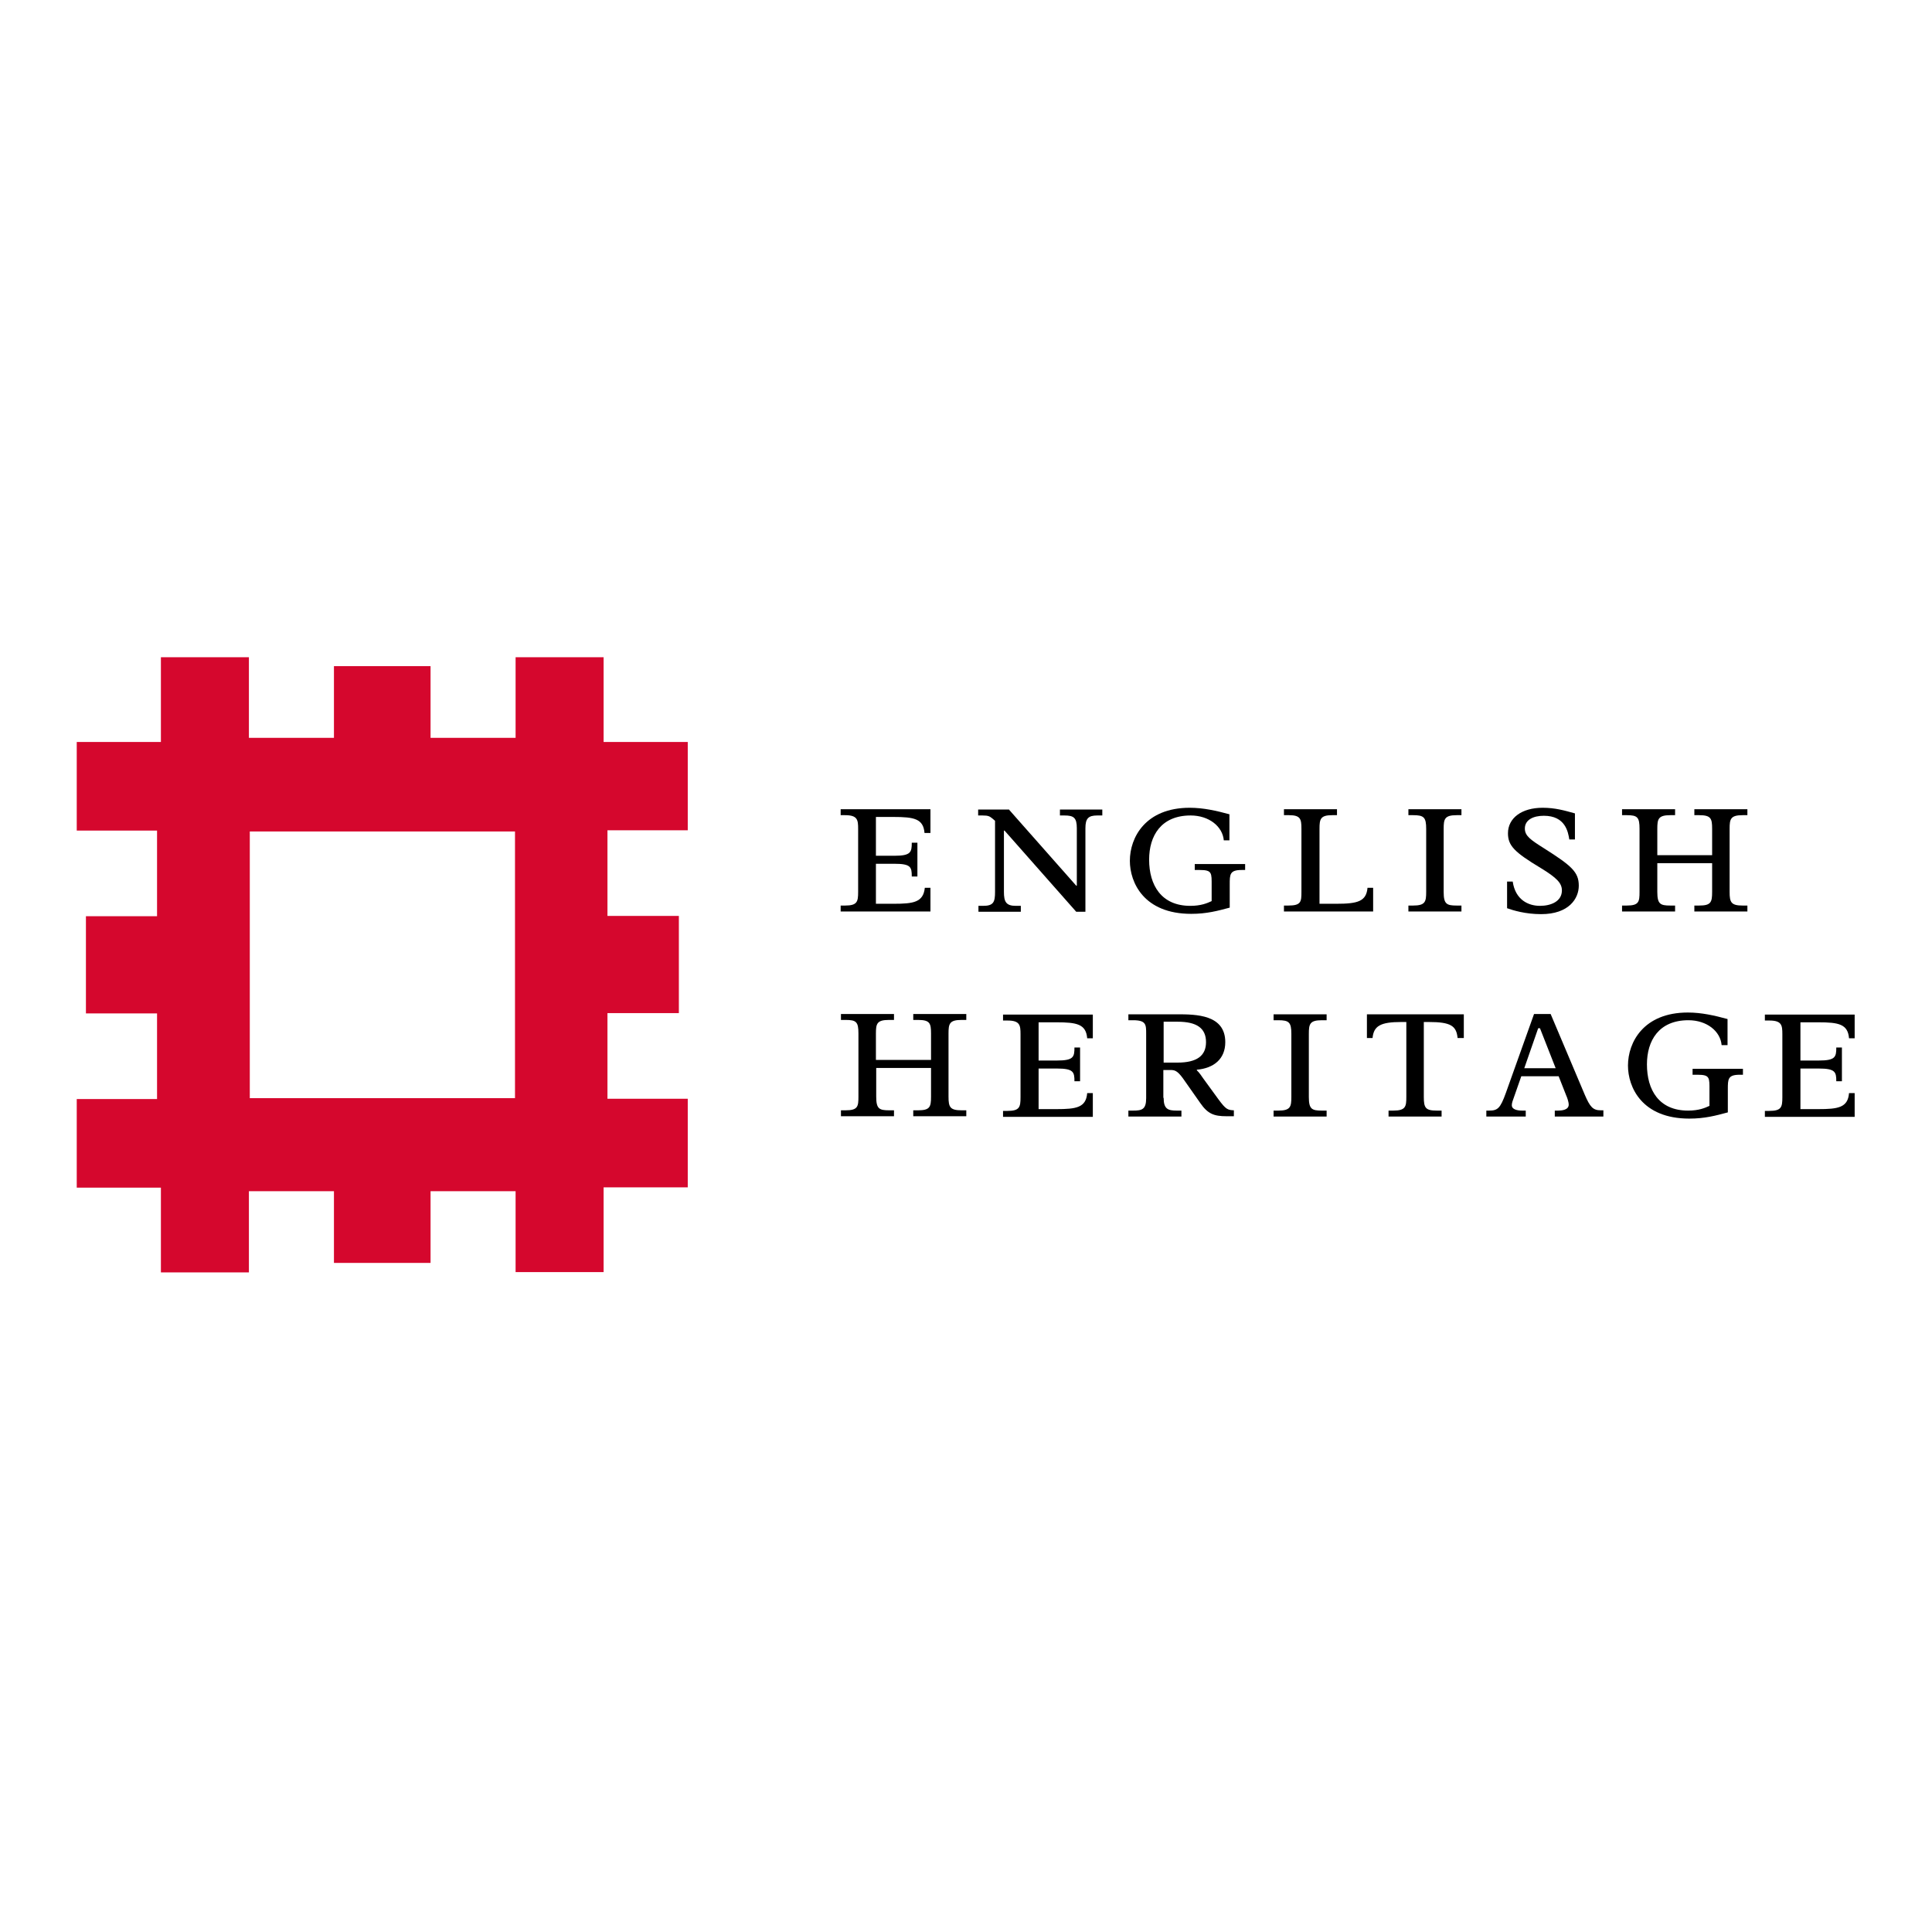
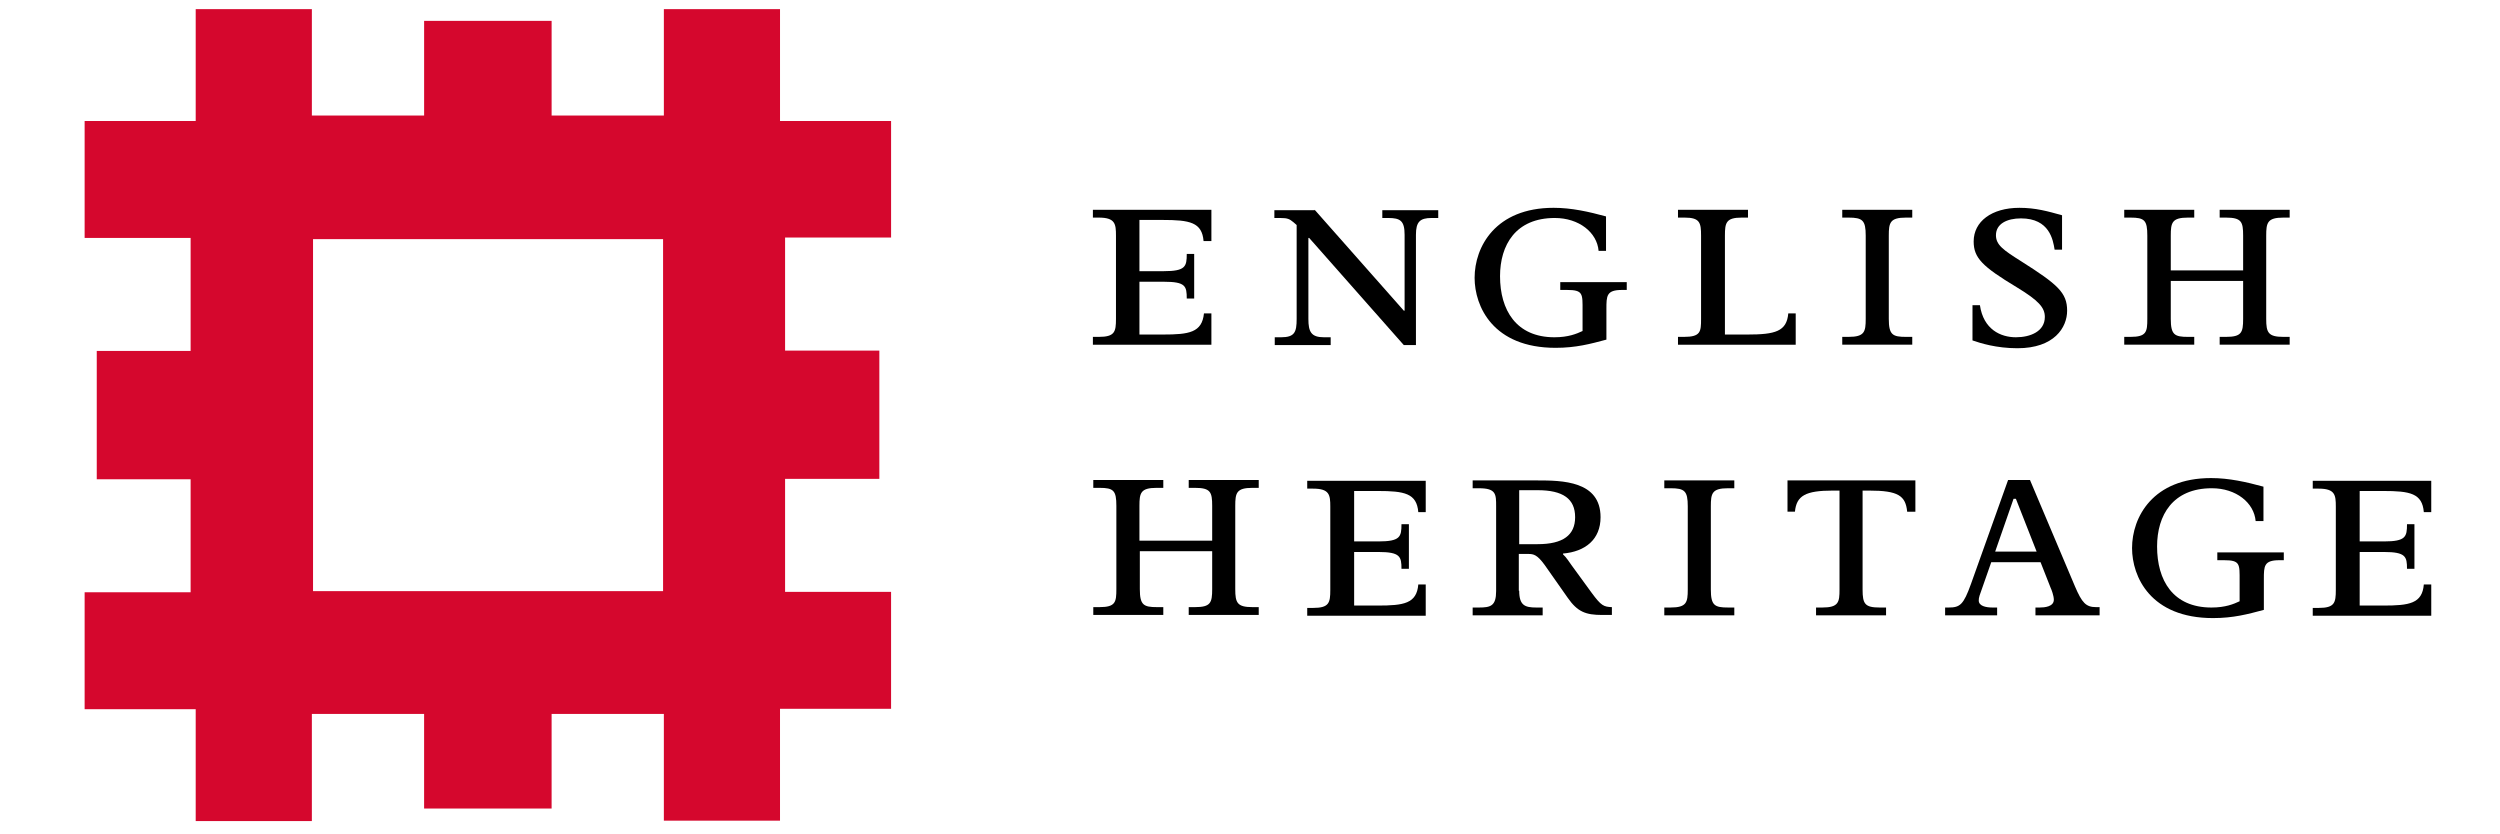
- <svg xmlns="http://www.w3.org/2000/svg" version="1.1" id="layer" x="0px" y="0px" viewBox="0 0 652 652" style="enable-background:new 0 0 652 652;" xml:space="preserve">
-   <style type="text/css">
- 	.st0{fill:#D5072D;}
- </style>
+ <svg xmlns="http://www.w3.org/2000/svg" version="1.1" id="layer" x="0px" y="0px" width="600px" height="200px" viewBox="0 0 600 200" enable-background="new 0 0 600 200" xml:space="preserve">
  <g>
-     <path d="M295.6,275.8v13h6.2c5.6,0,5.9-1.2,5.9-4.4h1.9v11.4h-1.9c0-3.2-0.3-4.3-5.9-4.3h-6.2V305h6c6.7,0,10-0.5,10.5-5.4h1.9v8   h-30.3v-2h1.5c4.1,0,4.4-1.3,4.4-4.6v-21.3c0-3-0.2-4.6-4.4-4.6h-1.5v-2h30.3v8H312c-0.4-4.8-3.5-5.4-10.5-5.4H295.6z" />
-     <path d="M340.4,273.1l22.8,25.8h0.2v-19.4c0-3.6-1.1-4.3-4.2-4.3h-1.5v-2H372v2h-1.7c-3,0-4,1-4,4.3v28.2h-3.1l-24.2-27.4h-0.2V301   c0,3.3,0.7,4.7,4,4.7h1.7v2h-14.3v-2h1.6c3.5,0,4-1.3,4-4.7v-24l-0.8-0.7c-1-0.8-1.4-1.1-3.4-1.1h-1.5v-2H340.4z" />
-     <path d="M414.9,283.6H413c-0.4-4.7-5-8.4-11.2-8.4c-10,0-14,6.9-14,14.9c0,8.6,4.1,15.6,13.9,15.6c3.6,0,5.7-0.9,7.2-1.6v-5.2   c0-4.3,0.2-5.3-4-5.3h-1.7v-2h17v2H419c-4,0-4,1.5-4,4.9v7.8c-4.1,1.1-7.8,2.1-13,2.1c-16,0-20.7-10.6-20.7-17.9   c0-7.9,5.3-17.9,20.2-17.9c4.6,0,9,1,13.4,2.2V283.6z" />
-     <path d="M433.3,305.6h1.5c4.3,0,4.4-1.3,4.4-4.6v-21.3c0-3.3-0.3-4.6-4.2-4.6h-1.7v-2h17.9v2h-1.6c-4,0-4.3,1.3-4.3,4.6V305h5.7   c7.2,0,10.1-0.8,10.5-5.4h1.9v8h-30.1V305.6z" />
-     <path d="M493.2,275.1h-1.6c-4.1,0-4.4,1.3-4.4,4.6V301c0,4.1,1,4.6,4.4,4.6h1.6v2h-17.9v-2h1.6c4.1,0,4.4-1.3,4.4-4.6v-21.3   c0-3.9-0.8-4.6-4.4-4.6h-1.6v-2h17.9V275.1z" />
-     <path d="M508.6,297.5h1.9c0.9,6.2,5.3,8.2,9.2,8.2c3.7,0,7.4-1.5,7.4-5.2c0-2.4-1.6-4.2-7.2-7.6c-8.8-5.3-11-7.5-11-11.7   c0-5.1,4.6-8.6,11.7-8.6c4.2,0,7.3,0.9,10.9,1.9v8.8h-1.9c-0.4-2.5-1.3-8-8.6-8c-3.6,0-6.4,1.4-6.4,4.3c0,2.5,1.9,3.8,6.5,6.7   c9.3,5.9,11.7,8,11.7,12.6c0,4.3-3.3,9.6-12.7,9.6c-5.4,0-9.5-1.3-11.5-2V297.5z" />
-     <path d="M577.8,288.6v-8.9c0-3.5-0.4-4.6-4.4-4.6h-1.6v-2h17.9v2h-1.6c-4.1,0-4.4,1.3-4.4,4.6V301c0,3.5,0.5,4.6,4.4,4.6h1.6v2   h-17.9v-2h1.6c4,0,4.4-1.1,4.4-4.6v-9.7h-18.5v9.7c0,4.1,1,4.6,4.4,4.6h1.6v2h-17.9v-2h1.6c4.1,0,4.3-1.3,4.3-4.6v-21.3   c0-3.9-0.7-4.6-4.3-4.6h-1.6v-2h17.9v2h-1.6c-4.1,0-4.4,1.3-4.4,4.6v8.9H577.8z" />
-     <path d="M314.2,357.7v-8.9c0-3.5-0.4-4.6-4.4-4.6h-1.6v-2h17.9v2h-1.6c-4.1,0-4.4,1.3-4.4,4.6v21.3c0,3.5,0.5,4.6,4.4,4.6h1.6v2   h-17.9v-2h1.6c4,0,4.4-1.1,4.4-4.6v-9.7h-18.5v9.7c0,4.1,1,4.6,4.4,4.6h1.6v2h-17.9v-2h1.6c4.1,0,4.3-1.3,4.3-4.6v-21.3   c0-3.9-0.7-4.6-4.3-4.6h-1.6v-2h17.9v2H300c-4.1,0-4.4,1.3-4.4,4.6v8.9H314.2z" />
-     <path d="M350.5,344.9v13h6.2c5.6,0,5.9-1.2,5.9-4.4h1.9v11.4h-1.9c0-3.1-0.3-4.3-5.9-4.3h-6.2v13.7h6c6.7,0,10-0.5,10.4-5.4h1.9v8   h-30.3v-2h1.5c4.1,0,4.4-1.3,4.4-4.6v-21.3c0-3-0.2-4.6-4.4-4.6h-1.5v-2h30.3v8h-1.9c-0.4-4.8-3.5-5.4-10.4-5.4H350.5z" />
-     <path d="M392.7,358.6h4.7c6.5,0,9.6-2.3,9.6-6.9c0-4.7-3.1-6.9-9.6-6.9h-4.7V358.6z M392.7,370.5c0,3.8,1.5,4.3,4.4,4.3h1.6v2   h-17.9v-2h1.6c3,0,4.4-0.4,4.4-4.2v-21.7c0-3.1,0-4.6-4.4-4.6h-1.6v-2h16.4c6.5,0,16.3,0.1,16.3,9.4c0,5.7-3.9,8.8-9.6,9.3v0.2   c0.8,0.7,1.7,2.1,2.2,2.8l5.1,7c2.5,3.4,3.1,3.6,5.2,3.7v2h-2.5c-4.2,0-6.3-0.8-8.8-4.4l-5.9-8.4c-1.9-2.6-2.8-2.8-4.2-2.8h-2.4   V370.5z" />
-     <path d="M447.7,344.3h-1.6c-4.1,0-4.4,1.3-4.4,4.6v21.3c0,4.1,1,4.6,4.4,4.6h1.6v2h-17.9v-2h1.6c4.1,0,4.4-1.3,4.4-4.6v-21.3   c0-3.9-0.8-4.6-4.4-4.6h-1.6v-2h17.9V344.3z" />
-     <path d="M493.8,350.3h-1.9c-0.4-4.1-2.3-5.4-9.7-5.4h-1.7v25.3c0,3.7,0.6,4.6,4.4,4.6h1.6v2h-17.9v-2h1.6c4.2,0,4.4-1.4,4.4-4.6   v-25.3h-1.7c-7,0-9.3,1.3-9.7,5.4h-1.9v-8h32.7V350.3z" />
-     <path d="M525,360.5l-5.3-13.5h-0.6l-4.7,13.5H525z M541.2,376.8h-16.5v-2h1.1c1.2,0,3.6-0.2,3.6-2c0-1-0.6-2.6-0.8-3l-2.6-6.6   h-12.6l-2.1,6c-0.9,2.5-1.1,3-1.1,3.8c0,1.4,1.8,1.8,3.5,1.8h1.2v2h-13.3v-2h0.9c2.9,0,3.8-0.7,5.7-6l9.5-26.6h5.6l11.5,27.2   c1.8,4.2,2.8,5.3,5.4,5.3h0.9V376.8z" />
-     <path d="M582.9,352.7h-1.9c-0.4-4.7-5-8.4-11.2-8.4c-10,0-14,6.9-14,14.9c0,8.6,4,15.6,13.9,15.6c3.6,0,5.7-0.9,7.2-1.6v-5.2   c0-4.3,0.2-5.3-4-5.3h-1.7v-2h17v2h-1.1c-4,0-4,1.5-4,4.9v7.8c-4.1,1.1-7.8,2.1-13,2.1c-16,0-20.7-10.6-20.7-17.9   c0-7.9,5.3-17.9,20.2-17.9c4.6,0,9,1,13.4,2.2V352.7z" />
-     <path d="M607.6,344.9v13h6.2c5.6,0,5.9-1.2,5.9-4.4h1.9v11.4h-1.9c0-3.1-0.3-4.3-5.9-4.3h-6.2v13.7h6c6.7,0,10-0.5,10.4-5.4h1.9v8   h-30.3v-2h1.5c4.1,0,4.4-1.3,4.4-4.6v-21.3c0-3-0.2-4.6-4.4-4.6h-1.5v-2h30.3v8H624c-0.4-4.8-3.5-5.4-10.4-5.4H607.6z" />
-     <path class="st0" d="M232.1,280.3v-29.9h-28.4v-28.6H174v27.2h-28.7v-24.2h-32.6v24.2H84v-27.2H54.3v28.6H25.9v29.9H53v28.9H29   v32.8h24v28.9H25.9v29.9h28.4v28.6H84V402h28.7v24.2h32.6V402H174v27.3h29.7v-28.6h28.4v-29.9H205v-28.9h24.1v-32.8H205v-28.9   H232.1z M173.8,370.6H84.3v-90h89.5V370.6z" />
+     <path d="M273.465,52.88v12.202h5.819c5.257,0,5.537-1.126,5.537-4.13h1.783v10.7h-1.783c0-3.004-0.28-4.035-5.537-4.035h-5.819   v12.671h5.632c6.289,0,9.387-0.47,9.855-5.068h1.783v7.509h-28.44v-1.877h1.408c3.849,0,4.13-1.22,4.13-4.317V56.541   c0-2.816-0.188-4.318-4.13-4.318h-1.408v-1.877h28.44v7.51h-1.878c-0.375-4.506-3.285-5.068-9.854-5.068h-5.538V52.88z" />
+     <path d="M315.516,50.346l21.4,24.217h0.188V56.352c0-3.379-1.033-4.035-3.942-4.035h-1.407v-1.877h13.423v1.877h-1.597   c-2.815,0-3.755,0.938-3.755,4.035v26.471h-2.91l-22.715-25.719h-0.188v19.43c0,3.098,0.656,4.412,3.754,4.412h1.596v1.877h-13.423   v-1.877h1.502c3.285,0,3.755-1.221,3.755-4.412V54.006l-0.751-0.656c-0.938-0.752-1.313-1.033-3.19-1.033h-1.408v-1.877h9.668   V50.346L315.516,50.346z" />
+     <path d="M385.446,60.201h-1.783c-0.375-4.412-4.692-7.885-10.513-7.885c-9.387,0-13.142,6.477-13.142,13.985   c0,8.073,3.849,14.644,13.048,14.644c3.379,0,5.35-0.846,6.758-1.502v-4.881c0-4.037,0.188-4.976-3.755-4.976h-1.596V67.71h15.957   v1.877h-1.126c-3.756,0-3.756,1.408-3.756,4.599v7.322c-3.848,1.032-7.32,1.971-12.201,1.971c-15.02,0-19.431-9.949-19.431-16.802   c0-7.415,4.976-16.802,18.96-16.802c4.318,0,8.448,0.939,12.578,2.064L385.446,60.201L385.446,60.201z" />
+     <path d="M402.717,80.852h1.408c4.035,0,4.13-1.22,4.13-4.317V56.541c0-3.098-0.282-4.318-3.942-4.318h-1.596v-1.877h16.802v1.877   h-1.502c-3.755,0-4.036,1.221-4.036,4.318v23.748h5.351c6.759,0,9.48-0.75,9.855-5.068h1.783v7.51h-28.253V80.852L402.717,80.852z" />
+     <path d="M458.942,52.223h-1.501c-3.849,0-4.131,1.221-4.131,4.318v19.993c0,3.849,0.938,4.317,4.131,4.317h1.501v1.877H442.14   v-1.877h1.502c3.849,0,4.13-1.22,4.13-4.317V56.541c0-3.661-0.75-4.318-4.13-4.318h-1.502v-1.877h16.802V52.223L458.942,52.223z" />
+     <path d="M473.398,73.249h1.783c0.845,5.819,4.975,7.696,8.636,7.696c3.473,0,6.945-1.407,6.945-4.881   c0-2.252-1.501-3.941-6.758-7.133c-8.261-4.976-10.325-7.041-10.325-10.982c0-4.787,4.316-8.072,10.981-8.072   c3.942,0,6.853,0.846,10.231,1.784v8.26h-1.784c-0.375-2.347-1.22-7.509-8.072-7.509c-3.379,0-6.007,1.314-6.007,4.037   c0,2.346,1.783,3.566,6.102,6.289c8.729,5.537,10.981,7.509,10.981,11.826c0,4.037-3.098,9.012-11.921,9.012   c-5.068,0-8.917-1.221-10.794-1.877L473.398,73.249L473.398,73.249z" />
+     <path d="M538.352,64.895v-8.354c0-3.285-0.375-4.318-4.13-4.318h-1.502v-1.877h16.802v1.877h-1.502c-3.849,0-4.13,1.221-4.13,4.318   v19.993c0,3.284,0.47,4.317,4.13,4.317h1.502v1.877H532.72v-1.877h1.502c3.755,0,4.13-1.033,4.13-4.317V67.43h-17.365v9.104   c0,3.849,0.939,4.317,4.131,4.317h1.501v1.877h-16.802v-1.877h1.502c3.85,0,4.036-1.22,4.036-4.317V56.541   c0-3.661-0.657-4.318-4.036-4.318h-1.502v-1.877h16.802v1.877h-1.501c-3.849,0-4.131,1.221-4.131,4.318v8.354H538.352z" />
+     <path d="M290.924,129.755V121.4c0-3.284-0.376-4.316-4.13-4.316h-1.502v-1.878h16.802v1.878h-1.502c-3.85,0-4.13,1.221-4.13,4.316   v19.993c0,3.285,0.469,4.317,4.13,4.317h1.502v1.878h-16.802v-1.878h1.502c3.754,0,4.13-1.032,4.13-4.317v-9.104h-17.365v9.104   c0,3.85,0.938,4.317,4.13,4.317h1.502v1.878h-16.802v-1.878h1.502c3.85,0,4.036-1.22,4.036-4.317V121.4   c0-3.66-0.657-4.316-4.036-4.316h-1.502v-1.878h16.802v1.878h-1.596c-3.849,0-4.13,1.221-4.13,4.316v8.354H290.924z" />
+     <path d="M324.995,117.74v12.203h5.82c5.256,0,5.538-1.127,5.538-4.131h1.783v10.7h-1.783c0-2.91-0.282-4.036-5.538-4.036h-5.82   v12.859h5.633c6.288,0,9.387-0.47,9.763-5.068h1.783v7.51h-28.441V145.9h1.408c3.849,0,4.13-1.222,4.13-4.318v-19.993   c0-2.815-0.188-4.317-4.13-4.317h-1.408v-1.877h28.441v7.51h-1.783c-0.376-4.506-3.285-5.069-9.763-5.069h-5.633V117.74z" />
+     <path d="M364.608,130.6h4.412c6.101,0,9.011-2.157,9.011-6.477c0-4.411-2.91-6.477-9.011-6.477h-4.412V130.6z M364.608,141.77   c0,3.567,1.408,4.036,4.13,4.036h1.502v1.878h-16.802v-1.878h1.502c2.816,0,4.13-0.375,4.13-3.941v-20.368   c0-2.909,0-4.316-4.13-4.316h-1.502v-1.88h15.395c6.102,0,15.301,0.095,15.301,8.823c0,5.351-3.661,8.261-9.013,8.729v0.188   c0.751,0.657,1.597,1.972,2.065,2.629l4.787,6.57c2.347,3.19,2.91,3.379,4.881,3.473v1.878h-2.347   c-3.942,0-5.913-0.751-8.261-4.131l-5.537-7.884c-1.783-2.44-2.63-2.629-3.942-2.629h-2.253v8.822L364.608,141.77L364.608,141.77z" />
+     <path d="M416.234,117.178h-1.502c-3.849,0-4.13,1.221-4.13,4.317v19.993c0,3.849,0.938,4.316,4.13,4.316h1.502v1.878h-16.802   v-1.878h1.502c3.848,0,4.13-1.22,4.13-4.316v-19.993c0-3.661-0.751-4.317-4.13-4.317h-1.502V115.3h16.802V117.178z" />
+     <path d="M459.505,122.809h-1.783c-0.376-3.848-2.159-5.067-9.105-5.067h-1.596v23.748c0,3.473,0.563,4.316,4.131,4.316h1.502v1.878   h-16.803v-1.878h1.502c3.942,0,4.131-1.313,4.131-4.316V117.74h-1.597c-6.57,0-8.729,1.221-9.104,5.068H429V115.3h30.692v7.509   H459.505z" />
+     <path d="M488.79,132.384l-4.975-12.672h-0.563l-4.412,12.672H488.79z M503.996,147.684H488.51v-1.878h1.032   c1.126,0,3.379-0.188,3.379-1.877c0-0.938-0.563-2.439-0.751-2.814l-2.44-6.195h-11.827l-1.971,5.632   c-0.845,2.348-1.033,2.815-1.033,3.566c0,1.313,1.69,1.688,3.286,1.688h1.126v1.878h-12.484v-1.878h0.846   c2.723,0,3.566-0.655,5.351-5.632l8.917-24.968h5.257l10.795,25.531c1.689,3.941,2.628,4.975,5.068,4.975h0.845v1.972H503.996z" />
+     <path d="M543.139,125.063h-1.783c-0.376-4.412-4.693-7.885-10.513-7.885c-9.388,0-13.143,6.477-13.143,13.985   c0,8.072,3.755,14.644,13.048,14.644c3.379,0,5.351-0.846,6.759-1.502v-4.882c0-4.036,0.188-4.975-3.756-4.975h-1.596v-1.877   h15.957v1.877h-1.032c-3.755,0-3.755,1.407-3.755,4.6v7.321c-3.848,1.033-7.321,1.972-12.202,1.972   c-15.019,0-19.43-9.95-19.43-16.802c0-7.416,4.975-16.803,18.96-16.803c4.318,0,8.448,0.938,12.578,2.064v8.262H543.139   L543.139,125.063z" />
+     <path d="M566.323,117.74v12.203h5.819c5.257,0,5.538-1.127,5.538-4.131h1.784v10.7h-1.784c0-2.91-0.281-4.036-5.538-4.036h-5.819   v12.859h5.632c6.289,0,9.388-0.47,9.763-5.068h1.784v7.51H555.06V145.9h1.408c3.849,0,4.13-1.222,4.13-4.318v-19.993   c0-2.815-0.188-4.317-4.13-4.317h-1.408v-1.877h28.44v7.51h-1.783c-0.375-4.506-3.285-5.069-9.763-5.069h-5.632V117.74   L566.323,117.74z" />
+     <path fill="#D5072D" d="M213.861,57.104V29.039h-26.656V2.193h-27.878v25.532h-26.939V5.01h-30.6v22.715h-26.94V2.193H46.969   v26.846H20.311v28.064h25.438V84.23H23.221v30.789h22.527v27.127H20.311v28.064h26.658v26.846h27.878v-25.719h26.938v22.715h30.601   v-22.715h26.939v25.625h27.878v-26.846h26.656v-28.065h-25.438v-27.128h22.622V84.137h-22.622V57.01h25.438L213.861,57.104   L213.861,57.104z M159.137,141.864H75.128V57.385h84.009V141.864z" />
  </g>
</svg>
